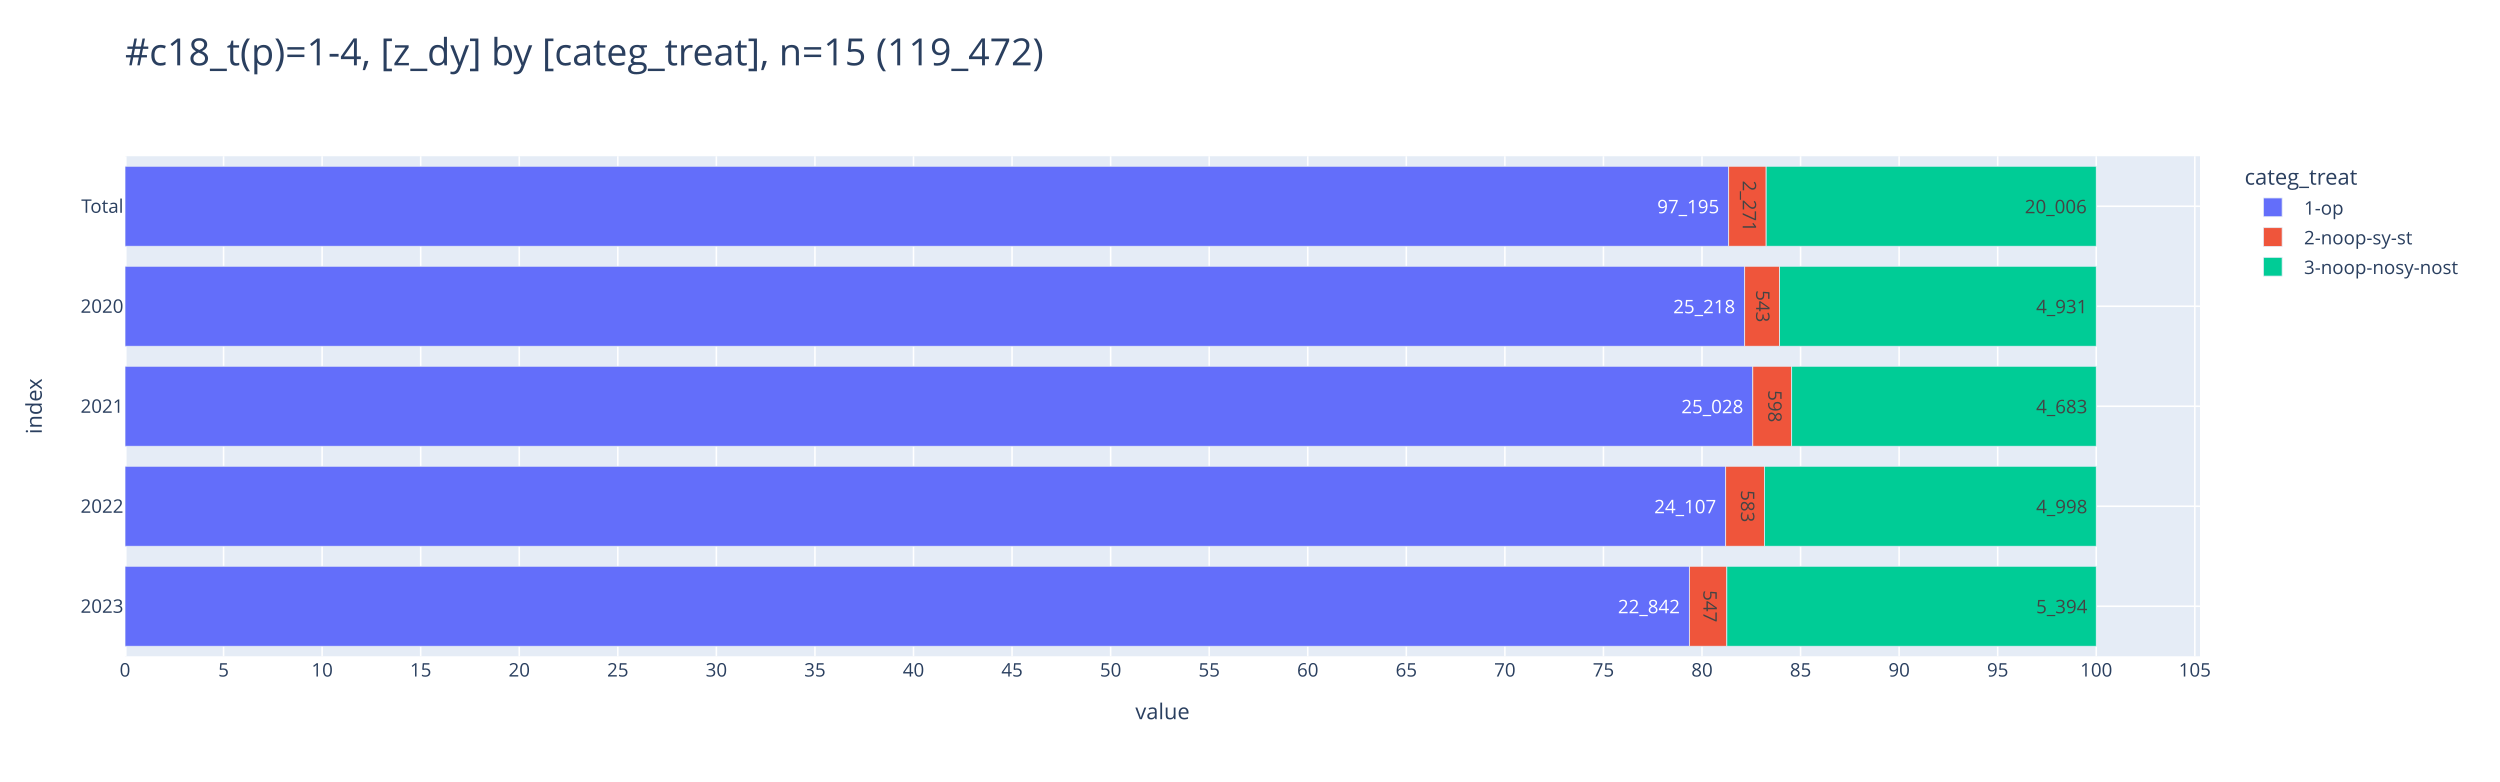
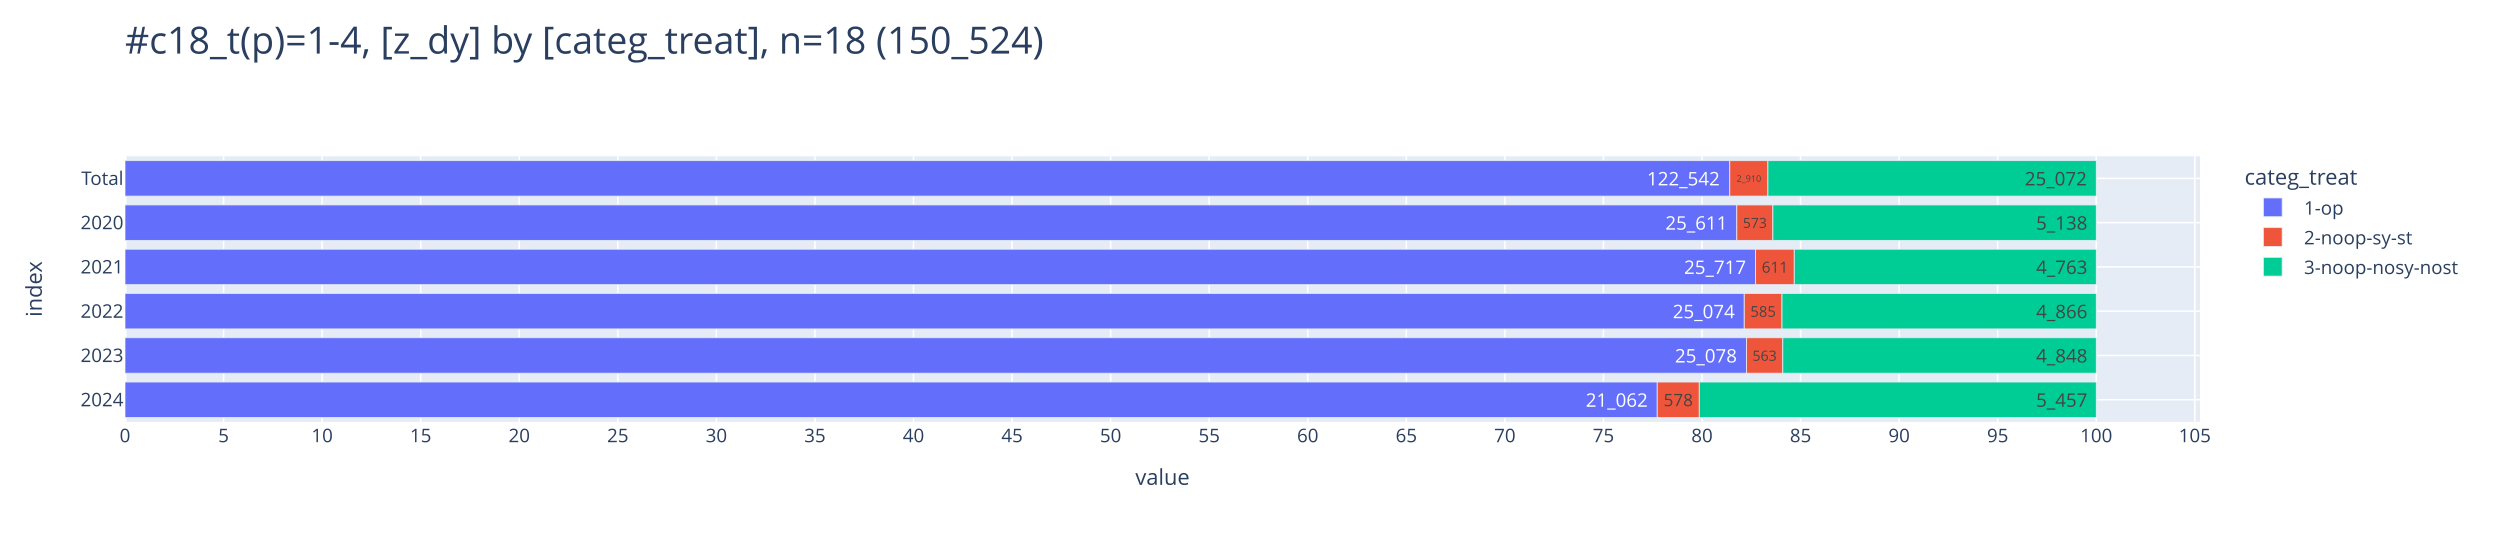
- <svg xmlns="http://www.w3.org/2000/svg" class="main-svg" width="1600" height="500" style="" viewBox="0 0 1600 500">
-   <rect x="0" y="0" width="1600" height="500" style="fill: rgb(255, 255, 255); fill-opacity: 1;" />
-   <defs id="defs-ec14b1">
+ <svg xmlns="http://www.w3.org/2000/svg" class="main-svg" width="1600" height="350" style="" viewBox="0 0 1600 350">
+   <rect x="0" y="0" width="1600" height="350" style="fill: rgb(255, 255, 255); fill-opacity: 1;" />
+   <defs id="defs-b12331">
    <g class="clips">
-       <clipPath id="clipec14b1xyplot" class="plotclip">
-         <rect width="1328" height="320" />
+       <clipPath id="clipb12331xyplot" class="plotclip">
+         <rect width="1328" height="170" />
      </clipPath>
-       <clipPath class="axesclip" id="clipec14b1x">
-         <rect x="80" y="0" width="1328" height="500" />
+       <clipPath class="axesclip" id="clipb12331x">
+         <rect x="80" y="0" width="1328" height="350" />
      </clipPath>
-       <clipPath class="axesclip" id="clipec14b1y">
-         <rect x="0" y="100" width="1600" height="320" />
+       <clipPath class="axesclip" id="clipb12331y">
+         <rect x="0" y="100" width="1600" height="170" />
      </clipPath>
-       <clipPath class="axesclip" id="clipec14b1xy">
-         <rect x="80" y="100" width="1328" height="320" />
+       <clipPath class="axesclip" id="clipb12331xy">
+         <rect x="80" y="100" width="1328" height="170" />
      </clipPath>
    </g>
    <g class="gradients" />
    <g class="patterns" />
  </defs>
  <g class="bglayer">
-     <rect class="bg" x="80" y="100" width="1328" height="320" style="fill: rgb(229, 236, 246); fill-opacity: 1; stroke-width: 0;" />
+     <rect class="bg" x="80" y="100" width="1328" height="170" style="fill: rgb(229, 236, 246); fill-opacity: 1; stroke-width: 0;" />
  </g>
  <g class="layer-below">
    <g class="imagelayer" />
    <g class="shapelayer" />
  </g>
  <g class="cartesianlayer">
    <g class="subplot xy">
      <g class="layer-subplot">
        <g class="shapelayer" />
        <g class="imagelayer" />
      </g>
      <g class="minor-gridlayer">
        <g class="x" />
        <g class="y" />
      </g>
      <g class="gridlayer">
        <g class="x">
-           <path class="xgrid crisp" transform="translate(143.08,0)" d="M0,100v320" style="stroke: rgb(255, 255, 255); stroke-opacity: 1; stroke-width: 1px;" />
-           <path class="xgrid crisp" transform="translate(206.16,0)" d="M0,100v320" style="stroke: rgb(255, 255, 255); stroke-opacity: 1; stroke-width: 1px;" />
-           <path class="xgrid crisp" transform="translate(269.24,0)" d="M0,100v320" style="stroke: rgb(255, 255, 255); stroke-opacity: 1; stroke-width: 1px;" />
-           <path class="xgrid crisp" transform="translate(332.32,0)" d="M0,100v320" style="stroke: rgb(255, 255, 255); stroke-opacity: 1; stroke-width: 1px;" />
-           <path class="xgrid crisp" transform="translate(395.4,0)" d="M0,100v320" style="stroke: rgb(255, 255, 255); stroke-opacity: 1; stroke-width: 1px;" />
-           <path class="xgrid crisp" transform="translate(458.48,0)" d="M0,100v320" style="stroke: rgb(255, 255, 255); stroke-opacity: 1; stroke-width: 1px;" />
-           <path class="xgrid crisp" transform="translate(521.56,0)" d="M0,100v320" style="stroke: rgb(255, 255, 255); stroke-opacity: 1; stroke-width: 1px;" />
-           <path class="xgrid crisp" transform="translate(584.64,0)" d="M0,100v320" style="stroke: rgb(255, 255, 255); stroke-opacity: 1; stroke-width: 1px;" />
-           <path class="xgrid crisp" transform="translate(647.72,0)" d="M0,100v320" style="stroke: rgb(255, 255, 255); stroke-opacity: 1; stroke-width: 1px;" />
-           <path class="xgrid crisp" transform="translate(710.8,0)" d="M0,100v320" style="stroke: rgb(255, 255, 255); stroke-opacity: 1; stroke-width: 1px;" />
-           <path class="xgrid crisp" transform="translate(773.88,0)" d="M0,100v320" style="stroke: rgb(255, 255, 255); stroke-opacity: 1; stroke-width: 1px;" />
-           <path class="xgrid crisp" transform="translate(836.96,0)" d="M0,100v320" style="stroke: rgb(255, 255, 255); stroke-opacity: 1; stroke-width: 1px;" />
-           <path class="xgrid crisp" transform="translate(900.04,0)" d="M0,100v320" style="stroke: rgb(255, 255, 255); stroke-opacity: 1; stroke-width: 1px;" />
-           <path class="xgrid crisp" transform="translate(963.12,0)" d="M0,100v320" style="stroke: rgb(255, 255, 255); stroke-opacity: 1; stroke-width: 1px;" />
-           <path class="xgrid crisp" transform="translate(1026.2,0)" d="M0,100v320" style="stroke: rgb(255, 255, 255); stroke-opacity: 1; stroke-width: 1px;" />
-           <path class="xgrid crisp" transform="translate(1089.28,0)" d="M0,100v320" style="stroke: rgb(255, 255, 255); stroke-opacity: 1; stroke-width: 1px;" />
-           <path class="xgrid crisp" transform="translate(1152.36,0)" d="M0,100v320" style="stroke: rgb(255, 255, 255); stroke-opacity: 1; stroke-width: 1px;" />
-           <path class="xgrid crisp" transform="translate(1215.44,0)" d="M0,100v320" style="stroke: rgb(255, 255, 255); stroke-opacity: 1; stroke-width: 1px;" />
-           <path class="xgrid crisp" transform="translate(1278.52,0)" d="M0,100v320" style="stroke: rgb(255, 255, 255); stroke-opacity: 1; stroke-width: 1px;" />
-           <path class="xgrid crisp" transform="translate(1341.6,0)" d="M0,100v320" style="stroke: rgb(255, 255, 255); stroke-opacity: 1; stroke-width: 1px;" />
-           <path class="xgrid crisp" transform="translate(1404.68,0)" d="M0,100v320" style="stroke: rgb(255, 255, 255); stroke-opacity: 1; stroke-width: 1px;" />
+           <path class="xgrid crisp" transform="translate(143.08,0)" d="M0,100v170" style="stroke: rgb(255, 255, 255); stroke-opacity: 1; stroke-width: 1px;" />
+           <path class="xgrid crisp" transform="translate(206.16,0)" d="M0,100v170" style="stroke: rgb(255, 255, 255); stroke-opacity: 1; stroke-width: 1px;" />
+           <path class="xgrid crisp" transform="translate(269.24,0)" d="M0,100v170" style="stroke: rgb(255, 255, 255); stroke-opacity: 1; stroke-width: 1px;" />
+           <path class="xgrid crisp" transform="translate(332.32,0)" d="M0,100v170" style="stroke: rgb(255, 255, 255); stroke-opacity: 1; stroke-width: 1px;" />
+           <path class="xgrid crisp" transform="translate(395.4,0)" d="M0,100v170" style="stroke: rgb(255, 255, 255); stroke-opacity: 1; stroke-width: 1px;" />
+           <path class="xgrid crisp" transform="translate(458.48,0)" d="M0,100v170" style="stroke: rgb(255, 255, 255); stroke-opacity: 1; stroke-width: 1px;" />
+           <path class="xgrid crisp" transform="translate(521.56,0)" d="M0,100v170" style="stroke: rgb(255, 255, 255); stroke-opacity: 1; stroke-width: 1px;" />
+           <path class="xgrid crisp" transform="translate(584.64,0)" d="M0,100v170" style="stroke: rgb(255, 255, 255); stroke-opacity: 1; stroke-width: 1px;" />
+           <path class="xgrid crisp" transform="translate(647.72,0)" d="M0,100v170" style="stroke: rgb(255, 255, 255); stroke-opacity: 1; stroke-width: 1px;" />
+           <path class="xgrid crisp" transform="translate(710.8,0)" d="M0,100v170" style="stroke: rgb(255, 255, 255); stroke-opacity: 1; stroke-width: 1px;" />
+           <path class="xgrid crisp" transform="translate(773.88,0)" d="M0,100v170" style="stroke: rgb(255, 255, 255); stroke-opacity: 1; stroke-width: 1px;" />
+           <path class="xgrid crisp" transform="translate(836.96,0)" d="M0,100v170" style="stroke: rgb(255, 255, 255); stroke-opacity: 1; stroke-width: 1px;" />
+           <path class="xgrid crisp" transform="translate(900.04,0)" d="M0,100v170" style="stroke: rgb(255, 255, 255); stroke-opacity: 1; stroke-width: 1px;" />
+           <path class="xgrid crisp" transform="translate(963.12,0)" d="M0,100v170" style="stroke: rgb(255, 255, 255); stroke-opacity: 1; stroke-width: 1px;" />
+           <path class="xgrid crisp" transform="translate(1026.2,0)" d="M0,100v170" style="stroke: rgb(255, 255, 255); stroke-opacity: 1; stroke-width: 1px;" />
+           <path class="xgrid crisp" transform="translate(1089.28,0)" d="M0,100v170" style="stroke: rgb(255, 255, 255); stroke-opacity: 1; stroke-width: 1px;" />
+           <path class="xgrid crisp" transform="translate(1152.36,0)" d="M0,100v170" style="stroke: rgb(255, 255, 255); stroke-opacity: 1; stroke-width: 1px;" />
+           <path class="xgrid crisp" transform="translate(1215.44,0)" d="M0,100v170" style="stroke: rgb(255, 255, 255); stroke-opacity: 1; stroke-width: 1px;" />
+           <path class="xgrid crisp" transform="translate(1278.52,0)" d="M0,100v170" style="stroke: rgb(255, 255, 255); stroke-opacity: 1; stroke-width: 1px;" />
+           <path class="xgrid crisp" transform="translate(1341.6,0)" d="M0,100v170" style="stroke: rgb(255, 255, 255); stroke-opacity: 1; stroke-width: 1px;" />
+           <path class="xgrid crisp" transform="translate(1404.68,0)" d="M0,100v170" style="stroke: rgb(255, 255, 255); stroke-opacity: 1; stroke-width: 1px;" />
        </g>
        <g class="y">
-           <path class="ygrid crisp" transform="translate(0,388)" d="M80,0h1328" style="stroke: rgb(255, 255, 255); stroke-opacity: 1; stroke-width: 1px;" />
-           <path class="ygrid crisp" transform="translate(0,324)" d="M80,0h1328" style="stroke: rgb(255, 255, 255); stroke-opacity: 1; stroke-width: 1px;" />
-           <path class="ygrid crisp" transform="translate(0,260)" d="M80,0h1328" style="stroke: rgb(255, 255, 255); stroke-opacity: 1; stroke-width: 1px;" />
-           <path class="ygrid crisp" transform="translate(0,196)" d="M80,0h1328" style="stroke: rgb(255, 255, 255); stroke-opacity: 1; stroke-width: 1px;" />
-           <path class="ygrid crisp" transform="translate(0,132)" d="M80,0h1328" style="stroke: rgb(255, 255, 255); stroke-opacity: 1; stroke-width: 1px;" />
+           <path class="ygrid crisp" transform="translate(0,255.83)" d="M80,0h1328" style="stroke: rgb(255, 255, 255); stroke-opacity: 1; stroke-width: 1px;" />
+           <path class="ygrid crisp" transform="translate(0,227.5)" d="M80,0h1328" style="stroke: rgb(255, 255, 255); stroke-opacity: 1; stroke-width: 1px;" />
+           <path class="ygrid crisp" transform="translate(0,199.17)" d="M80,0h1328" style="stroke: rgb(255, 255, 255); stroke-opacity: 1; stroke-width: 1px;" />
+           <path class="ygrid crisp" transform="translate(0,170.83)" d="M80,0h1328" style="stroke: rgb(255, 255, 255); stroke-opacity: 1; stroke-width: 1px;" />
+           <path class="ygrid crisp" transform="translate(0,142.5)" d="M80,0h1328" style="stroke: rgb(255, 255, 255); stroke-opacity: 1; stroke-width: 1px;" />
+           <path class="ygrid crisp" transform="translate(0,114.17)" d="M80,0h1328" style="stroke: rgb(255, 255, 255); stroke-opacity: 1; stroke-width: 1px;" />
        </g>
      </g>
      <g class="zerolinelayer">
-         <path class="xzl zl crisp" transform="translate(80,0)" d="M0,100v320" style="stroke: rgb(255, 255, 255); stroke-opacity: 1; stroke-width: 2px;" />
+         <path class="xzl zl crisp" transform="translate(80,0)" d="M0,100v170" style="stroke: rgb(255, 255, 255); stroke-opacity: 1; stroke-width: 2px;" />
      </g>
      <g class="layer-between">
        <g class="shapelayer" />
        <g class="imagelayer" />
      </g>
      <path class="xlines-below" />
      <path class="ylines-below" />
      <g class="overlines-below" />
      <g class="xaxislayer-below" />
      <g class="yaxislayer-below" />
      <g class="overaxes-below" />
      <g class="overplot">
-         <g class="xy" transform="translate(80,100)" clip-path="url(#clipec14b1xyplot)">
+         <g class="xy" transform="translate(80,100)" clip-path="url(#clipb12331xyplot)">
          <g class="barlayer mlayer">
            <g class="trace bars" style="opacity: 1;">
              <g class="points">
                <g class="point">
-                   <path d="M0,57.6V6.4H1026.36V57.6Z" style="vector-effect: none; opacity: 1; stroke-width: 0.5px; fill: rgb(99, 110, 250); fill-opacity: 1; stroke: rgb(229, 236, 246); stroke-opacity: 1;" />
-                   <text class="bartext bartext-inside" text-anchor="middle" data-notex="1" x="0" y="0" style="font-family: 'Open Sans', verdana, arial, sans-serif; font-size: 12px; fill: rgb(255, 255, 255); fill-opacity: 1; white-space: pre;" transform="translate(1000.469,36.5)">97_195</text>
-                 </g>
-                 <g class="point">
-                   <path d="M0,121.6V70.4H1036.59V121.6Z" style="vector-effect: none; opacity: 1; stroke-width: 0.5px; fill: rgb(99, 110, 250); fill-opacity: 1; stroke: rgb(229, 236, 246); stroke-opacity: 1;" />
-                   <text class="bartext bartext-inside" text-anchor="middle" data-notex="1" x="0" y="0" style="font-family: 'Open Sans', verdana, arial, sans-serif; font-size: 12px; fill: rgb(255, 255, 255); fill-opacity: 1; white-space: pre;" transform="translate(1010.699,100.5)">25_218</text>
-                 </g>
-                 <g class="point">
-                   <path d="M0,185.6V134.4H1041.78V185.6Z" style="vector-effect: none; opacity: 1; stroke-width: 0.5px; fill: rgb(99, 110, 250); fill-opacity: 1; stroke: rgb(229, 236, 246); stroke-opacity: 1;" />
-                   <text class="bartext bartext-inside" text-anchor="middle" data-notex="1" x="0" y="0" style="font-family: 'Open Sans', verdana, arial, sans-serif; font-size: 12px; fill: rgb(255, 255, 255); fill-opacity: 1; white-space: pre;" transform="translate(1015.889,164.5)">25_028</text>
-                 </g>
-                 <g class="point">
-                   <path d="M0,249.6V198.4H1024.43V249.6Z" style="vector-effect: none; opacity: 1; stroke-width: 0.5px; fill: rgb(99, 110, 250); fill-opacity: 1; stroke: rgb(229, 236, 246); stroke-opacity: 1;" />
-                   <text class="bartext bartext-inside" text-anchor="middle" data-notex="1" x="0" y="0" style="font-family: 'Open Sans', verdana, arial, sans-serif; font-size: 12px; fill: rgb(255, 255, 255); fill-opacity: 1; white-space: pre;" transform="translate(998.5394,228.5)">24_107</text>
-                 </g>
-                 <g class="point">
-                   <path d="M0,313.6V262.4H1001.2V313.6Z" style="vector-effect: none; opacity: 1; stroke-width: 0.5px; fill: rgb(99, 110, 250); fill-opacity: 1; stroke: rgb(229, 236, 246); stroke-opacity: 1;" />
-                   <text class="bartext bartext-inside" text-anchor="middle" data-notex="1" x="0" y="0" style="font-family: 'Open Sans', verdana, arial, sans-serif; font-size: 12px; fill: rgb(255, 255, 255); fill-opacity: 1; white-space: pre;" transform="translate(975.3094,292.5)">22_842</text>
+                   <path d="M0,25.5V2.83H1027.07V25.5Z" style="vector-effect: none; opacity: 1; stroke-width: 0.5px; fill: rgb(99, 110, 250); fill-opacity: 1; stroke: rgb(229, 236, 246); stroke-opacity: 1;" />
+                   <text class="bartext bartext-inside" text-anchor="middle" data-notex="1" x="0" y="0" style="font-family: 'Open Sans', verdana, arial, sans-serif; font-size: 12px; fill: rgb(255, 255, 255); fill-opacity: 1; white-space: pre;" transform="translate(997.3669,18.665)">122_542</text>
+                 </g>
+                 <g class="point">
+                   <path d="M0,53.83V31.17H1031.57V53.83Z" style="vector-effect: none; opacity: 1; stroke-width: 0.5px; fill: rgb(99, 110, 250); fill-opacity: 1; stroke: rgb(229, 236, 246); stroke-opacity: 1;" />
+                   <text class="bartext bartext-inside" text-anchor="middle" data-notex="1" x="0" y="0" style="font-family: 'Open Sans', verdana, arial, sans-serif; font-size: 12px; fill: rgb(255, 255, 255); fill-opacity: 1; white-space: pre;" transform="translate(1005.679,47)">25_611</text>
+                 </g>
+                 <g class="point">
+                   <path d="M0,82.17V59.5H1043.54V82.17Z" style="vector-effect: none; opacity: 1; stroke-width: 0.5px; fill: rgb(99, 110, 250); fill-opacity: 1; stroke: rgb(229, 236, 246); stroke-opacity: 1;" />
+                   <text class="bartext bartext-inside" text-anchor="middle" data-notex="1" x="0" y="0" style="font-family: 'Open Sans', verdana, arial, sans-serif; font-size: 12px; fill: rgb(255, 255, 255); fill-opacity: 1; white-space: pre;" transform="translate(1017.649,75.335)">25_717</text>
+                 </g>
+                 <g class="point">
+                   <path d="M0,110.5V87.83H1036.31V110.5Z" style="vector-effect: none; opacity: 1; stroke-width: 0.5px; fill: rgb(99, 110, 250); fill-opacity: 1; stroke: rgb(229, 236, 246); stroke-opacity: 1;" />
+                   <text class="bartext bartext-inside" text-anchor="middle" data-notex="1" x="0" y="0" style="font-family: 'Open Sans', verdana, arial, sans-serif; font-size: 12px; fill: rgb(255, 255, 255); fill-opacity: 1; white-space: pre;" transform="translate(1010.419,103.665)">25_074</text>
+                 </g>
+                 <g class="point">
+                   <path d="M0,138.83V116.17H1037.7V138.83Z" style="vector-effect: none; opacity: 1; stroke-width: 0.5px; fill: rgb(99, 110, 250); fill-opacity: 1; stroke: rgb(229, 236, 246); stroke-opacity: 1;" />
+                   <text class="bartext bartext-inside" text-anchor="middle" data-notex="1" x="0" y="0" style="font-family: 'Open Sans', verdana, arial, sans-serif; font-size: 12px; fill: rgb(255, 255, 255); fill-opacity: 1; white-space: pre;" transform="translate(1011.809,132)">25_078</text>
+                 </g>
+                 <g class="point">
+                   <path d="M0,167.17V144.5H980.62V167.17Z" style="vector-effect: none; opacity: 1; stroke-width: 0.5px; fill: rgb(99, 110, 250); fill-opacity: 1; stroke: rgb(229, 236, 246); stroke-opacity: 1;" />
+                   <text class="bartext bartext-inside" text-anchor="middle" data-notex="1" x="0" y="0" style="font-family: 'Open Sans', verdana, arial, sans-serif; font-size: 12px; fill: rgb(255, 255, 255); fill-opacity: 1; white-space: pre;" transform="translate(954.7294,160.335)">21_062</text>
                </g>
              </g>
            </g>
            <g class="trace bars" style="opacity: 1;">
              <g class="points">
                <g class="point">
-                   <path d="M1026.36,57.6V6.4H1050.34V57.6Z" style="vector-effect: none; opacity: 1; stroke-width: 0.5px; fill: rgb(239, 85, 59); fill-opacity: 1; stroke: rgb(229, 236, 246); stroke-opacity: 1;" />
-                   <text class="bartext bartext-inside" text-anchor="middle" data-notex="1" x="0" y="0" style="font-family: 'Open Sans', verdana, arial, sans-serif; font-size: 12px; fill: rgb(68, 68, 68); fill-opacity: 1; white-space: pre;" transform="translate(1039.84,36.5)rotate(90 0 -4.5)">2_271</text>
-                 </g>
-                 <g class="point">
-                   <path d="M1036.59,121.6V70.4H1058.91V121.6Z" style="vector-effect: none; opacity: 1; stroke-width: 0.5px; fill: rgb(239, 85, 59); fill-opacity: 1; stroke: rgb(229, 236, 246); stroke-opacity: 1;" />
-                   <text class="bartext bartext-inside" text-anchor="middle" data-notex="1" x="0" y="0" style="font-family: 'Open Sans', verdana, arial, sans-serif; font-size: 12px; fill: rgb(68, 68, 68); fill-opacity: 1; white-space: pre;" transform="translate(1048.41,100.5)rotate(90 0 -4.5)">543</text>
-                 </g>
-                 <g class="point">
-                   <path d="M1041.78,185.6V134.4H1066.67V185.6Z" style="vector-effect: none; opacity: 1; stroke-width: 0.5px; fill: rgb(239, 85, 59); fill-opacity: 1; stroke: rgb(229, 236, 246); stroke-opacity: 1;" />
-                   <text class="bartext bartext-inside" text-anchor="middle" data-notex="1" x="0" y="0" style="font-family: 'Open Sans', verdana, arial, sans-serif; font-size: 12px; fill: rgb(68, 68, 68); fill-opacity: 1; white-space: pre;" transform="translate(1056.17,164.5)rotate(90 0 -4.5)">598</text>
-                 </g>
-                 <g class="point">
-                   <path d="M1024.43,249.6V198.4H1049.21V249.6Z" style="vector-effect: none; opacity: 1; stroke-width: 0.5px; fill: rgb(239, 85, 59); fill-opacity: 1; stroke: rgb(229, 236, 246); stroke-opacity: 1;" />
-                   <text class="bartext bartext-inside" text-anchor="middle" data-notex="1" x="0" y="0" style="font-family: 'Open Sans', verdana, arial, sans-serif; font-size: 12px; fill: rgb(68, 68, 68); fill-opacity: 1; white-space: pre;" transform="translate(1038.71,228.5)rotate(90 0 -4.5)">583</text>
-                 </g>
-                 <g class="point">
-                   <path d="M1001.2,313.6V262.4H1025.17V313.6Z" style="vector-effect: none; opacity: 1; stroke-width: 0.5px; fill: rgb(239, 85, 59); fill-opacity: 1; stroke: rgb(229, 236, 246); stroke-opacity: 1;" />
-                   <text class="bartext bartext-inside" text-anchor="middle" data-notex="1" x="0" y="0" style="font-family: 'Open Sans', verdana, arial, sans-serif; font-size: 12px; fill: rgb(68, 68, 68); fill-opacity: 1; white-space: pre;" transform="translate(1014.67,292.5)rotate(90 0 -4.5)">547</text>
+                   <path d="M1027.07,25.5V2.83H1051.46V25.5Z" style="vector-effect: none; opacity: 1; stroke-width: 0.5px; fill: rgb(239, 85, 59); fill-opacity: 1; stroke: rgb(229, 236, 246); stroke-opacity: 1;" />
+                   <text class="bartext bartext-inside" text-anchor="middle" data-notex="1" x="0" y="0" style="font-family: 'Open Sans', verdana, arial, sans-serif; font-size: 12px; fill: rgb(68, 68, 68); fill-opacity: 1; white-space: pre;" transform="translate(1039.265,16.33385)scale(0.4819656)">2_910</text>
+                 </g>
+                 <g class="point">
+                   <path d="M1031.57,53.83V31.17H1054.65V53.83Z" style="vector-effect: none; opacity: 1; stroke-width: 0.5px; fill: rgb(239, 85, 59); fill-opacity: 1; stroke: rgb(229, 236, 246); stroke-opacity: 1;" />
+                   <text class="bartext bartext-inside" text-anchor="middle" data-notex="1" x="0" y="0" style="font-family: 'Open Sans', verdana, arial, sans-serif; font-size: 12px; fill: rgb(68, 68, 68); fill-opacity: 1; white-space: pre;" transform="translate(1043.11,45.85771)scale(0.746157)">573</text>
+                 </g>
+                 <g class="point">
+                   <path d="M1043.54,82.17V59.5H1068.33V82.17Z" style="vector-effect: none; opacity: 1; stroke-width: 0.5px; fill: rgb(239, 85, 59); fill-opacity: 1; stroke: rgb(229, 236, 246); stroke-opacity: 1;" />
+                   <text class="bartext bartext-inside" text-anchor="middle" data-notex="1" x="0" y="0" style="font-family: 'Open Sans', verdana, arial, sans-serif; font-size: 12px; fill: rgb(68, 68, 68); fill-opacity: 1; white-space: pre;" transform="translate(1055.935,74.52887)scale(0.8208601)">611</text>
+                 </g>
+                 <g class="point">
+                   <path d="M1036.31,110.5V87.83H1060.49V110.5Z" style="vector-effect: none; opacity: 1; stroke-width: 0.5px; fill: rgb(239, 85, 59); fill-opacity: 1; stroke: rgb(229, 236, 246); stroke-opacity: 1;" />
+                   <text class="bartext bartext-inside" text-anchor="middle" data-notex="1" x="0" y="0" style="font-family: 'Open Sans', verdana, arial, sans-serif; font-size: 12px; fill: rgb(68, 68, 68); fill-opacity: 1; white-space: pre;" transform="translate(1048.4,102.739)scale(0.7942116)">585</text>
+                 </g>
+                 <g class="point">
+                   <path d="M1037.7,138.83V116.17H1061V138.83Z" style="vector-effect: none; opacity: 1; stroke-width: 0.5px; fill: rgb(239, 85, 59); fill-opacity: 1; stroke: rgb(229, 236, 246); stroke-opacity: 1;" />
+                   <text class="bartext bartext-inside" text-anchor="middle" data-notex="1" x="0" y="0" style="font-family: 'Open Sans', verdana, arial, sans-serif; font-size: 12px; fill: rgb(68, 68, 68); fill-opacity: 1; white-space: pre;" transform="translate(1049.35,130.901)scale(0.7557679)">563</text>
+                 </g>
+                 <g class="point">
+                   <path d="M980.62,167.17V144.5H1007.53V167.17Z" style="vector-effect: none; opacity: 1; stroke-width: 0.5px; fill: rgb(239, 85, 59); fill-opacity: 1; stroke: rgb(229, 236, 246); stroke-opacity: 1;" />
+                   <text class="bartext bartext-inside" text-anchor="middle" data-notex="1" x="0" y="0" style="font-family: 'Open Sans', verdana, arial, sans-serif; font-size: 12px; fill: rgb(68, 68, 68); fill-opacity: 1; white-space: pre;" transform="translate(994.075,159.9456)scale(0.9134744)">578</text>
                </g>
              </g>
            </g>
            <g class="trace bars" style="opacity: 1;">
              <g class="points">
                <g class="point">
-                   <path d="M1050.34,57.6V6.4H1261.6V57.6Z" style="vector-effect: none; opacity: 1; stroke-width: 0.5px; fill: rgb(0, 204, 150); fill-opacity: 1; stroke: rgb(229, 236, 246); stroke-opacity: 1;" />
-                   <text class="bartext bartext-inside" text-anchor="middle" data-notex="1" x="0" y="0" style="font-family: 'Open Sans', verdana, arial, sans-serif; font-size: 12px; fill: rgb(68, 68, 68); fill-opacity: 1; white-space: pre;" transform="translate(1235.709,36.5)">20_006</text>
-                 </g>
-                 <g class="point">
-                   <path d="M1058.91,121.6V70.4H1261.6V121.6Z" style="vector-effect: none; opacity: 1; stroke-width: 0.5px; fill: rgb(0, 204, 150); fill-opacity: 1; stroke: rgb(229, 236, 246); stroke-opacity: 1;" />
-                   <text class="bartext bartext-inside" text-anchor="middle" data-notex="1" x="0" y="0" style="font-family: 'Open Sans', verdana, arial, sans-serif; font-size: 12px; fill: rgb(68, 68, 68); fill-opacity: 1; white-space: pre;" transform="translate(1239.522,100.5)">4_931</text>
-                 </g>
-                 <g class="point">
-                   <path d="M1066.67,185.6V134.4H1261.6V185.6Z" style="vector-effect: none; opacity: 1; stroke-width: 0.5px; fill: rgb(0, 204, 150); fill-opacity: 1; stroke: rgb(229, 236, 246); stroke-opacity: 1;" />
-                   <text class="bartext bartext-inside" text-anchor="middle" data-notex="1" x="0" y="0" style="font-family: 'Open Sans', verdana, arial, sans-serif; font-size: 12px; fill: rgb(68, 68, 68); fill-opacity: 1; white-space: pre;" transform="translate(1239.522,164.5)">4_683</text>
-                 </g>
-                 <g class="point">
-                   <path d="M1049.21,249.6V198.4H1261.6V249.6Z" style="vector-effect: none; opacity: 1; stroke-width: 0.5px; fill: rgb(0, 204, 150); fill-opacity: 1; stroke: rgb(229, 236, 246); stroke-opacity: 1;" />
-                   <text class="bartext bartext-inside" text-anchor="middle" data-notex="1" x="0" y="0" style="font-family: 'Open Sans', verdana, arial, sans-serif; font-size: 12px; fill: rgb(68, 68, 68); fill-opacity: 1; white-space: pre;" transform="translate(1239.522,228.5)">4_998</text>
-                 </g>
-                 <g class="point">
-                   <path d="M1025.17,313.6V262.4H1261.6V313.6Z" style="vector-effect: none; opacity: 1; stroke-width: 0.5px; fill: rgb(0, 204, 150); fill-opacity: 1; stroke: rgb(229, 236, 246); stroke-opacity: 1;" />
-                   <text class="bartext bartext-inside" text-anchor="middle" data-notex="1" x="0" y="0" style="font-family: 'Open Sans', verdana, arial, sans-serif; font-size: 12px; fill: rgb(68, 68, 68); fill-opacity: 1; white-space: pre;" transform="translate(1239.522,292.5)">5_394</text>
+                   <path d="M1051.46,25.5V2.83H1261.6V25.5Z" style="vector-effect: none; opacity: 1; stroke-width: 0.5px; fill: rgb(0, 204, 150); fill-opacity: 1; stroke: rgb(229, 236, 246); stroke-opacity: 1;" />
+                   <text class="bartext bartext-inside" text-anchor="middle" data-notex="1" x="0" y="0" style="font-family: 'Open Sans', verdana, arial, sans-serif; font-size: 12px; fill: rgb(68, 68, 68); fill-opacity: 1; white-space: pre;" transform="translate(1235.709,18.665)">25_072</text>
+                 </g>
+                 <g class="point">
+                   <path d="M1054.65,53.83V31.17H1261.6V53.83Z" style="vector-effect: none; opacity: 1; stroke-width: 0.5px; fill: rgb(0, 204, 150); fill-opacity: 1; stroke: rgb(229, 236, 246); stroke-opacity: 1;" />
+                   <text class="bartext bartext-inside" text-anchor="middle" data-notex="1" x="0" y="0" style="font-family: 'Open Sans', verdana, arial, sans-serif; font-size: 12px; fill: rgb(68, 68, 68); fill-opacity: 1; white-space: pre;" transform="translate(1239.522,47)">5_138</text>
+                 </g>
+                 <g class="point">
+                   <path d="M1068.33,82.17V59.5H1261.6V82.17Z" style="vector-effect: none; opacity: 1; stroke-width: 0.5px; fill: rgb(0, 204, 150); fill-opacity: 1; stroke: rgb(229, 236, 246); stroke-opacity: 1;" />
+                   <text class="bartext bartext-inside" text-anchor="middle" data-notex="1" x="0" y="0" style="font-family: 'Open Sans', verdana, arial, sans-serif; font-size: 12px; fill: rgb(68, 68, 68); fill-opacity: 1; white-space: pre;" transform="translate(1239.522,75.335)">4_763</text>
+                 </g>
+                 <g class="point">
+                   <path d="M1060.49,110.5V87.83H1261.6V110.5Z" style="vector-effect: none; opacity: 1; stroke-width: 0.5px; fill: rgb(0, 204, 150); fill-opacity: 1; stroke: rgb(229, 236, 246); stroke-opacity: 1;" />
+                   <text class="bartext bartext-inside" text-anchor="middle" data-notex="1" x="0" y="0" style="font-family: 'Open Sans', verdana, arial, sans-serif; font-size: 12px; fill: rgb(68, 68, 68); fill-opacity: 1; white-space: pre;" transform="translate(1239.522,103.665)">4_866</text>
+                 </g>
+                 <g class="point">
+                   <path d="M1061,138.83V116.17H1261.6V138.83Z" style="vector-effect: none; opacity: 1; stroke-width: 0.5px; fill: rgb(0, 204, 150); fill-opacity: 1; stroke: rgb(229, 236, 246); stroke-opacity: 1;" />
+                   <text class="bartext bartext-inside" text-anchor="middle" data-notex="1" x="0" y="0" style="font-family: 'Open Sans', verdana, arial, sans-serif; font-size: 12px; fill: rgb(68, 68, 68); fill-opacity: 1; white-space: pre;" transform="translate(1239.522,132)">4_848</text>
+                 </g>
+                 <g class="point">
+                   <path d="M1007.53,167.17V144.5H1261.6V167.17Z" style="vector-effect: none; opacity: 1; stroke-width: 0.5px; fill: rgb(0, 204, 150); fill-opacity: 1; stroke: rgb(229, 236, 246); stroke-opacity: 1;" />
+                   <text class="bartext bartext-inside" text-anchor="middle" data-notex="1" x="0" y="0" style="font-family: 'Open Sans', verdana, arial, sans-serif; font-size: 12px; fill: rgb(68, 68, 68); fill-opacity: 1; white-space: pre;" transform="translate(1239.522,160.335)">5_457</text>
                </g>
              </g>
            </g>
          </g>
        </g>
      </g>
      <g class="zerolinelayer-above" />
      <path class="xlines-above crisp" d="M0,0" style="fill: none;" />
      <path class="ylines-above crisp" d="M0,0" style="fill: none;" />
      <g class="overlines-above" />
      <g class="xaxislayer-above">
        <g class="xtick">
-           <text text-anchor="middle" x="0" y="433" transform="translate(80,0)" style="font-family: 'Open Sans', verdana, arial, sans-serif; font-size: 12px; fill: rgb(42, 63, 95); fill-opacity: 1; white-space: pre;">0</text>
-         </g>
-         <g class="xtick">
-           <text text-anchor="middle" x="0" y="433" style="font-family: 'Open Sans', verdana, arial, sans-serif; font-size: 12px; fill: rgb(42, 63, 95); fill-opacity: 1; white-space: pre;" transform="translate(143.08,0)">5</text>
-         </g>
-         <g class="xtick">
-           <text text-anchor="middle" x="0" y="433" style="font-family: 'Open Sans', verdana, arial, sans-serif; font-size: 12px; fill: rgb(42, 63, 95); fill-opacity: 1; white-space: pre;" transform="translate(206.16,0)">10</text>
-         </g>
-         <g class="xtick">
-           <text text-anchor="middle" x="0" y="433" style="font-family: 'Open Sans', verdana, arial, sans-serif; font-size: 12px; fill: rgb(42, 63, 95); fill-opacity: 1; white-space: pre;" transform="translate(269.24,0)">15</text>
-         </g>
-         <g class="xtick">
-           <text text-anchor="middle" x="0" y="433" style="font-family: 'Open Sans', verdana, arial, sans-serif; font-size: 12px; fill: rgb(42, 63, 95); fill-opacity: 1; white-space: pre;" transform="translate(332.32,0)">20</text>
-         </g>
-         <g class="xtick">
-           <text text-anchor="middle" x="0" y="433" style="font-family: 'Open Sans', verdana, arial, sans-serif; font-size: 12px; fill: rgb(42, 63, 95); fill-opacity: 1; white-space: pre;" transform="translate(395.4,0)">25</text>
-         </g>
-         <g class="xtick">
-           <text text-anchor="middle" x="0" y="433" style="font-family: 'Open Sans', verdana, arial, sans-serif; font-size: 12px; fill: rgb(42, 63, 95); fill-opacity: 1; white-space: pre;" transform="translate(458.48,0)">30</text>
-         </g>
-         <g class="xtick">
-           <text text-anchor="middle" x="0" y="433" style="font-family: 'Open Sans', verdana, arial, sans-serif; font-size: 12px; fill: rgb(42, 63, 95); fill-opacity: 1; white-space: pre;" transform="translate(521.56,0)">35</text>
-         </g>
-         <g class="xtick">
-           <text text-anchor="middle" x="0" y="433" style="font-family: 'Open Sans', verdana, arial, sans-serif; font-size: 12px; fill: rgb(42, 63, 95); fill-opacity: 1; white-space: pre;" transform="translate(584.64,0)">40</text>
-         </g>
-         <g class="xtick">
-           <text text-anchor="middle" x="0" y="433" style="font-family: 'Open Sans', verdana, arial, sans-serif; font-size: 12px; fill: rgb(42, 63, 95); fill-opacity: 1; white-space: pre;" transform="translate(647.72,0)">45</text>
-         </g>
-         <g class="xtick">
-           <text text-anchor="middle" x="0" y="433" style="font-family: 'Open Sans', verdana, arial, sans-serif; font-size: 12px; fill: rgb(42, 63, 95); fill-opacity: 1; white-space: pre;" transform="translate(710.8,0)">50</text>
-         </g>
-         <g class="xtick">
-           <text text-anchor="middle" x="0" y="433" style="font-family: 'Open Sans', verdana, arial, sans-serif; font-size: 12px; fill: rgb(42, 63, 95); fill-opacity: 1; white-space: pre;" transform="translate(773.88,0)">55</text>
-         </g>
-         <g class="xtick">
-           <text text-anchor="middle" x="0" y="433" style="font-family: 'Open Sans', verdana, arial, sans-serif; font-size: 12px; fill: rgb(42, 63, 95); fill-opacity: 1; white-space: pre;" transform="translate(836.96,0)">60</text>
-         </g>
-         <g class="xtick">
-           <text text-anchor="middle" x="0" y="433" style="font-family: 'Open Sans', verdana, arial, sans-serif; font-size: 12px; fill: rgb(42, 63, 95); fill-opacity: 1; white-space: pre;" transform="translate(900.04,0)">65</text>
-         </g>
-         <g class="xtick">
-           <text text-anchor="middle" x="0" y="433" style="font-family: 'Open Sans', verdana, arial, sans-serif; font-size: 12px; fill: rgb(42, 63, 95); fill-opacity: 1; white-space: pre;" transform="translate(963.12,0)">70</text>
-         </g>
-         <g class="xtick">
-           <text text-anchor="middle" x="0" y="433" style="font-family: 'Open Sans', verdana, arial, sans-serif; font-size: 12px; fill: rgb(42, 63, 95); fill-opacity: 1; white-space: pre;" transform="translate(1026.2,0)">75</text>
-         </g>
-         <g class="xtick">
-           <text text-anchor="middle" x="0" y="433" style="font-family: 'Open Sans', verdana, arial, sans-serif; font-size: 12px; fill: rgb(42, 63, 95); fill-opacity: 1; white-space: pre;" transform="translate(1089.28,0)">80</text>
-         </g>
-         <g class="xtick">
-           <text text-anchor="middle" x="0" y="433" style="font-family: 'Open Sans', verdana, arial, sans-serif; font-size: 12px; fill: rgb(42, 63, 95); fill-opacity: 1; white-space: pre;" transform="translate(1152.36,0)">85</text>
-         </g>
-         <g class="xtick">
-           <text text-anchor="middle" x="0" y="433" style="font-family: 'Open Sans', verdana, arial, sans-serif; font-size: 12px; fill: rgb(42, 63, 95); fill-opacity: 1; white-space: pre;" transform="translate(1215.44,0)">90</text>
-         </g>
-         <g class="xtick">
-           <text text-anchor="middle" x="0" y="433" style="font-family: 'Open Sans', verdana, arial, sans-serif; font-size: 12px; fill: rgb(42, 63, 95); fill-opacity: 1; white-space: pre;" transform="translate(1278.52,0)">95</text>
-         </g>
-         <g class="xtick">
-           <text text-anchor="middle" x="0" y="433" style="font-family: 'Open Sans', verdana, arial, sans-serif; font-size: 12px; fill: rgb(42, 63, 95); fill-opacity: 1; white-space: pre;" transform="translate(1341.6,0)">100</text>
-         </g>
-         <g class="xtick">
-           <text text-anchor="middle" x="0" y="433" style="font-family: 'Open Sans', verdana, arial, sans-serif; font-size: 12px; fill: rgb(42, 63, 95); fill-opacity: 1; white-space: pre;" transform="translate(1404.68,0)">105</text>
+           <text text-anchor="middle" x="0" y="283" transform="translate(80,0)" style="font-family: 'Open Sans', verdana, arial, sans-serif; font-size: 12px; fill: rgb(42, 63, 95); fill-opacity: 1; white-space: pre;">0</text>
+         </g>
+         <g class="xtick">
+           <text text-anchor="middle" x="0" y="283" style="font-family: 'Open Sans', verdana, arial, sans-serif; font-size: 12px; fill: rgb(42, 63, 95); fill-opacity: 1; white-space: pre;" transform="translate(143.08,0)">5</text>
+         </g>
+         <g class="xtick">
+           <text text-anchor="middle" x="0" y="283" style="font-family: 'Open Sans', verdana, arial, sans-serif; font-size: 12px; fill: rgb(42, 63, 95); fill-opacity: 1; white-space: pre;" transform="translate(206.16,0)">10</text>
+         </g>
+         <g class="xtick">
+           <text text-anchor="middle" x="0" y="283" style="font-family: 'Open Sans', verdana, arial, sans-serif; font-size: 12px; fill: rgb(42, 63, 95); fill-opacity: 1; white-space: pre;" transform="translate(269.24,0)">15</text>
+         </g>
+         <g class="xtick">
+           <text text-anchor="middle" x="0" y="283" style="font-family: 'Open Sans', verdana, arial, sans-serif; font-size: 12px; fill: rgb(42, 63, 95); fill-opacity: 1; white-space: pre;" transform="translate(332.32,0)">20</text>
+         </g>
+         <g class="xtick">
+           <text text-anchor="middle" x="0" y="283" style="font-family: 'Open Sans', verdana, arial, sans-serif; font-size: 12px; fill: rgb(42, 63, 95); fill-opacity: 1; white-space: pre;" transform="translate(395.4,0)">25</text>
+         </g>
+         <g class="xtick">
+           <text text-anchor="middle" x="0" y="283" style="font-family: 'Open Sans', verdana, arial, sans-serif; font-size: 12px; fill: rgb(42, 63, 95); fill-opacity: 1; white-space: pre;" transform="translate(458.48,0)">30</text>
+         </g>
+         <g class="xtick">
+           <text text-anchor="middle" x="0" y="283" style="font-family: 'Open Sans', verdana, arial, sans-serif; font-size: 12px; fill: rgb(42, 63, 95); fill-opacity: 1; white-space: pre;" transform="translate(521.56,0)">35</text>
+         </g>
+         <g class="xtick">
+           <text text-anchor="middle" x="0" y="283" style="font-family: 'Open Sans', verdana, arial, sans-serif; font-size: 12px; fill: rgb(42, 63, 95); fill-opacity: 1; white-space: pre;" transform="translate(584.64,0)">40</text>
+         </g>
+         <g class="xtick">
+           <text text-anchor="middle" x="0" y="283" style="font-family: 'Open Sans', verdana, arial, sans-serif; font-size: 12px; fill: rgb(42, 63, 95); fill-opacity: 1; white-space: pre;" transform="translate(647.72,0)">45</text>
+         </g>
+         <g class="xtick">
+           <text text-anchor="middle" x="0" y="283" style="font-family: 'Open Sans', verdana, arial, sans-serif; font-size: 12px; fill: rgb(42, 63, 95); fill-opacity: 1; white-space: pre;" transform="translate(710.8,0)">50</text>
+         </g>
+         <g class="xtick">
+           <text text-anchor="middle" x="0" y="283" style="font-family: 'Open Sans', verdana, arial, sans-serif; font-size: 12px; fill: rgb(42, 63, 95); fill-opacity: 1; white-space: pre;" transform="translate(773.88,0)">55</text>
+         </g>
+         <g class="xtick">
+           <text text-anchor="middle" x="0" y="283" style="font-family: 'Open Sans', verdana, arial, sans-serif; font-size: 12px; fill: rgb(42, 63, 95); fill-opacity: 1; white-space: pre;" transform="translate(836.96,0)">60</text>
+         </g>
+         <g class="xtick">
+           <text text-anchor="middle" x="0" y="283" style="font-family: 'Open Sans', verdana, arial, sans-serif; font-size: 12px; fill: rgb(42, 63, 95); fill-opacity: 1; white-space: pre;" transform="translate(900.04,0)">65</text>
+         </g>
+         <g class="xtick">
+           <text text-anchor="middle" x="0" y="283" style="font-family: 'Open Sans', verdana, arial, sans-serif; font-size: 12px; fill: rgb(42, 63, 95); fill-opacity: 1; white-space: pre;" transform="translate(963.12,0)">70</text>
+         </g>
+         <g class="xtick">
+           <text text-anchor="middle" x="0" y="283" style="font-family: 'Open Sans', verdana, arial, sans-serif; font-size: 12px; fill: rgb(42, 63, 95); fill-opacity: 1; white-space: pre;" transform="translate(1026.2,0)">75</text>
+         </g>
+         <g class="xtick">
+           <text text-anchor="middle" x="0" y="283" style="font-family: 'Open Sans', verdana, arial, sans-serif; font-size: 12px; fill: rgb(42, 63, 95); fill-opacity: 1; white-space: pre;" transform="translate(1089.28,0)">80</text>
+         </g>
+         <g class="xtick">
+           <text text-anchor="middle" x="0" y="283" style="font-family: 'Open Sans', verdana, arial, sans-serif; font-size: 12px; fill: rgb(42, 63, 95); fill-opacity: 1; white-space: pre;" transform="translate(1152.36,0)">85</text>
+         </g>
+         <g class="xtick">
+           <text text-anchor="middle" x="0" y="283" style="font-family: 'Open Sans', verdana, arial, sans-serif; font-size: 12px; fill: rgb(42, 63, 95); fill-opacity: 1; white-space: pre;" transform="translate(1215.44,0)">90</text>
+         </g>
+         <g class="xtick">
+           <text text-anchor="middle" x="0" y="283" style="font-family: 'Open Sans', verdana, arial, sans-serif; font-size: 12px; fill: rgb(42, 63, 95); fill-opacity: 1; white-space: pre;" transform="translate(1278.52,0)">95</text>
+         </g>
+         <g class="xtick">
+           <text text-anchor="middle" x="0" y="283" style="font-family: 'Open Sans', verdana, arial, sans-serif; font-size: 12px; fill: rgb(42, 63, 95); fill-opacity: 1; white-space: pre;" transform="translate(1341.6,0)">100</text>
+         </g>
+         <g class="xtick">
+           <text text-anchor="middle" x="0" y="283" style="font-family: 'Open Sans', verdana, arial, sans-serif; font-size: 12px; fill: rgb(42, 63, 95); fill-opacity: 1; white-space: pre;" transform="translate(1404.68,0)">105</text>
        </g>
      </g>
      <g class="yaxislayer-above">
        <g class="ytick">
-           <text text-anchor="end" x="79" y="4.2" transform="translate(0,388)" style="font-family: 'Open Sans', verdana, arial, sans-serif; font-size: 12px; fill: rgb(42, 63, 95); fill-opacity: 1; white-space: pre;">2023</text>
-         </g>
-         <g class="ytick">
-           <text text-anchor="end" x="79" y="4.2" transform="translate(0,324)" style="font-family: 'Open Sans', verdana, arial, sans-serif; font-size: 12px; fill: rgb(42, 63, 95); fill-opacity: 1; white-space: pre;">2022</text>
-         </g>
-         <g class="ytick">
-           <text text-anchor="end" x="79" y="4.2" transform="translate(0,260)" style="font-family: 'Open Sans', verdana, arial, sans-serif; font-size: 12px; fill: rgb(42, 63, 95); fill-opacity: 1; white-space: pre;">2021</text>
-         </g>
-         <g class="ytick">
-           <text text-anchor="end" x="79" y="4.2" transform="translate(0,196)" style="font-family: 'Open Sans', verdana, arial, sans-serif; font-size: 12px; fill: rgb(42, 63, 95); fill-opacity: 1; white-space: pre;">2020</text>
-         </g>
-         <g class="ytick">
-           <text text-anchor="end" x="79" y="4.2" transform="translate(0,132)" style="font-family: 'Open Sans', verdana, arial, sans-serif; font-size: 12px; fill: rgb(42, 63, 95); fill-opacity: 1; white-space: pre;"> Total</text>
+           <text text-anchor="end" x="79" y="4.2" transform="translate(0,255.83)" style="font-family: 'Open Sans', verdana, arial, sans-serif; font-size: 12px; fill: rgb(42, 63, 95); fill-opacity: 1; white-space: pre;">2024</text>
+         </g>
+         <g class="ytick">
+           <text text-anchor="end" x="79" y="4.2" transform="translate(0,227.5)" style="font-family: 'Open Sans', verdana, arial, sans-serif; font-size: 12px; fill: rgb(42, 63, 95); fill-opacity: 1; white-space: pre;">2023</text>
+         </g>
+         <g class="ytick">
+           <text text-anchor="end" x="79" y="4.2" transform="translate(0,199.17)" style="font-family: 'Open Sans', verdana, arial, sans-serif; font-size: 12px; fill: rgb(42, 63, 95); fill-opacity: 1; white-space: pre;">2022</text>
+         </g>
+         <g class="ytick">
+           <text text-anchor="end" x="79" y="4.2" transform="translate(0,170.83)" style="font-family: 'Open Sans', verdana, arial, sans-serif; font-size: 12px; fill: rgb(42, 63, 95); fill-opacity: 1; white-space: pre;">2021</text>
+         </g>
+         <g class="ytick">
+           <text text-anchor="end" x="79" y="4.2" transform="translate(0,142.5)" style="font-family: 'Open Sans', verdana, arial, sans-serif; font-size: 12px; fill: rgb(42, 63, 95); fill-opacity: 1; white-space: pre;">2020</text>
+         </g>
+         <g class="ytick">
+           <text text-anchor="end" x="79" y="4.2" transform="translate(0,114.17)" style="font-family: 'Open Sans', verdana, arial, sans-serif; font-size: 12px; fill: rgb(42, 63, 95); fill-opacity: 1; white-space: pre;"> Total</text>
        </g>
      </g>
      <g class="overaxes-above" />
    </g>
  </g>
  <g class="polarlayer" />
  <g class="smithlayer" />
  <g class="ternarylayer" />
  <g class="geolayer" />
  <g class="funnelarealayer" />
  <g class="pielayer" />
  <g class="iciclelayer" />
  <g class="treemaplayer" />
  <g class="sunburstlayer" />
  <g class="glimages" />
-   <defs id="topdefs-ec14b1">
+   <defs id="topdefs-b12331">
    <g class="clips" />
-     <clipPath id="legendec14b1">
+     <clipPath id="legendb12331">
      <rect width="153" height="86" x="0" y="0" />
    </clipPath>
  </defs>
  <g class="layer-above">
    <g class="imagelayer" />
    <g class="shapelayer" />
  </g>
  <g class="infolayer">
    <g class="legend" pointer-events="all" transform="translate(1434.56,100)">
      <rect class="bg" shape-rendering="crispEdges" style="stroke: rgb(68, 68, 68); stroke-opacity: 1; fill: rgb(255, 255, 255); fill-opacity: 1; stroke-width: 0px;" width="153" height="86" x="0" y="0" />
-       <g class="scrollbox" transform="" clip-path="url(#legendec14b1)">
-         <text class="legendtitletext" text-anchor="start" x="2" y="18.2" style="font-family: 'Open Sans', verdana, arial, sans-serif; font-size: 14px; fill: rgb(42, 63, 95); fill-opacity: 1; white-space: pre;">categ_treat</text>
+       <g class="scrollbox" transform="" clip-path="url(#legendb12331)">
+         <text class="legendtitletext" text-anchor="start" x="2" y="18.2" style="font-family: 'Open Sans', verdana, arial, sans-serif; font-size: 14px; fill: rgb(42, 63, 95); fill-opacity: 1; white-space: pre; opacity: 1;">categ_treat</text>
        <g class="groups">
          <g class="traces" transform="translate(0,32.7)" style="opacity: 1;">
            <text class="legendtext" text-anchor="start" x="40" y="4.68" style="font-family: 'Open Sans', verdana, arial, sans-serif; font-size: 12px; fill: rgb(42, 63, 95); fill-opacity: 1; white-space: pre;">1-op</text>
            <g class="layers" style="opacity: 1;">
              <g class="legendfill" />
              <g class="legendlines" />
              <g class="legendsymbols">
                <g class="legendpoints">
                  <path class="legendundefined" d="M6,6H-6V-6H6Z" transform="translate(20,0)" style="stroke-width: 0.5px; fill: rgb(99, 110, 250); fill-opacity: 1; stroke: rgb(229, 236, 246); stroke-opacity: 1;" />
                </g>
              </g>
            </g>
            <rect class="legendtoggle" x="0" y="-9.5" width="147.469" height="19" style="fill: rgb(0, 0, 0); fill-opacity: 0;" />
          </g>
          <g class="traces" transform="translate(0,51.7)" style="opacity: 1;">
            <text class="legendtext" text-anchor="start" x="40" y="4.68" style="font-family: 'Open Sans', verdana, arial, sans-serif; font-size: 12px; fill: rgb(42, 63, 95); fill-opacity: 1; white-space: pre;">2-noop-sy-st</text>
            <g class="layers" style="opacity: 1;">
              <g class="legendfill" />
              <g class="legendlines" />
              <g class="legendsymbols">
                <g class="legendpoints">
                  <path class="legendundefined" d="M6,6H-6V-6H6Z" transform="translate(20,0)" style="stroke-width: 0.5px; fill: rgb(239, 85, 59); fill-opacity: 1; stroke: rgb(229, 236, 246); stroke-opacity: 1;" />
                </g>
              </g>
            </g>
            <rect class="legendtoggle" x="0" y="-9.5" width="147.469" height="19" style="fill: rgb(0, 0, 0); fill-opacity: 0;" />
          </g>
          <g class="traces" transform="translate(0,70.7)" style="opacity: 1;">
            <text class="legendtext" text-anchor="start" x="40" y="4.68" style="font-family: 'Open Sans', verdana, arial, sans-serif; font-size: 12px; fill: rgb(42, 63, 95); fill-opacity: 1; white-space: pre;">3-noop-nosy-nost</text>
            <g class="layers" style="opacity: 1;">
              <g class="legendfill" />
              <g class="legendlines" />
              <g class="legendsymbols">
                <g class="legendpoints">
                  <path class="legendundefined" d="M6,6H-6V-6H6Z" transform="translate(20,0)" style="stroke-width: 0.5px; fill: rgb(0, 204, 150); fill-opacity: 1; stroke: rgb(229, 236, 246); stroke-opacity: 1;" />
                </g>
              </g>
            </g>
            <rect class="legendtoggle" x="0" y="-9.5" width="147.469" height="19" style="fill: rgb(0, 0, 0); fill-opacity: 0;" />
          </g>
        </g>
      </g>
      <rect class="scrollbar" rx="20" ry="3" width="0" height="0" style="fill: rgb(128, 139, 164); fill-opacity: 1;" x="0" y="0" />
    </g>
    <g class="g-gtitle">
-       <text class="gtitle" x="80" y="25" text-anchor="start" dy="0.7em" style="opacity: 1; font-family: 'Open Sans', verdana, arial, sans-serif; font-size: 24px; fill: rgb(42, 63, 95); fill-opacity: 1; white-space: pre;">#c18_t(p)=1-4, [z_dy] by [categ_treat], n=15 (119_472)</text>
+       <text class="gtitle" x="80" y="17.5" text-anchor="start" dy="0.7em" style="opacity: 1; font-family: 'Open Sans', verdana, arial, sans-serif; font-size: 24px; fill: rgb(42, 63, 95); fill-opacity: 1; white-space: pre;">#c18_t(p)=1-4, [z_dy] by [categ_treat], n=18 (150_524)</text>
    </g>
    <g class="g-xtitle">
-       <text class="xtitle" x="744" y="460.3" text-anchor="middle" style="opacity: 1; font-family: 'Open Sans', verdana, arial, sans-serif; font-size: 14px; fill: rgb(42, 63, 95); fill-opacity: 1; white-space: pre;">value</text>
+       <text class="xtitle" x="744" y="310.3" text-anchor="middle" style="opacity: 1; font-family: 'Open Sans', verdana, arial, sans-serif; font-size: 14px; fill: rgb(42, 63, 95); fill-opacity: 1; white-space: pre;">value</text>
    </g>
    <g class="g-ytitle">
-       <text class="ytitle" transform="rotate(-90,26.75625,260)" x="26.756" y="260" text-anchor="middle" style="opacity: 1; font-family: 'Open Sans', verdana, arial, sans-serif; font-size: 14px; fill: rgb(42, 63, 95); fill-opacity: 1; white-space: pre;">index</text>
+       <text class="ytitle" transform="rotate(-90,26.75625,185)" x="26.756" y="185" text-anchor="middle" style="opacity: 1; font-family: 'Open Sans', verdana, arial, sans-serif; font-size: 14px; fill: rgb(42, 63, 95); fill-opacity: 1; white-space: pre;">index</text>
    </g>
  </g>
</svg>
